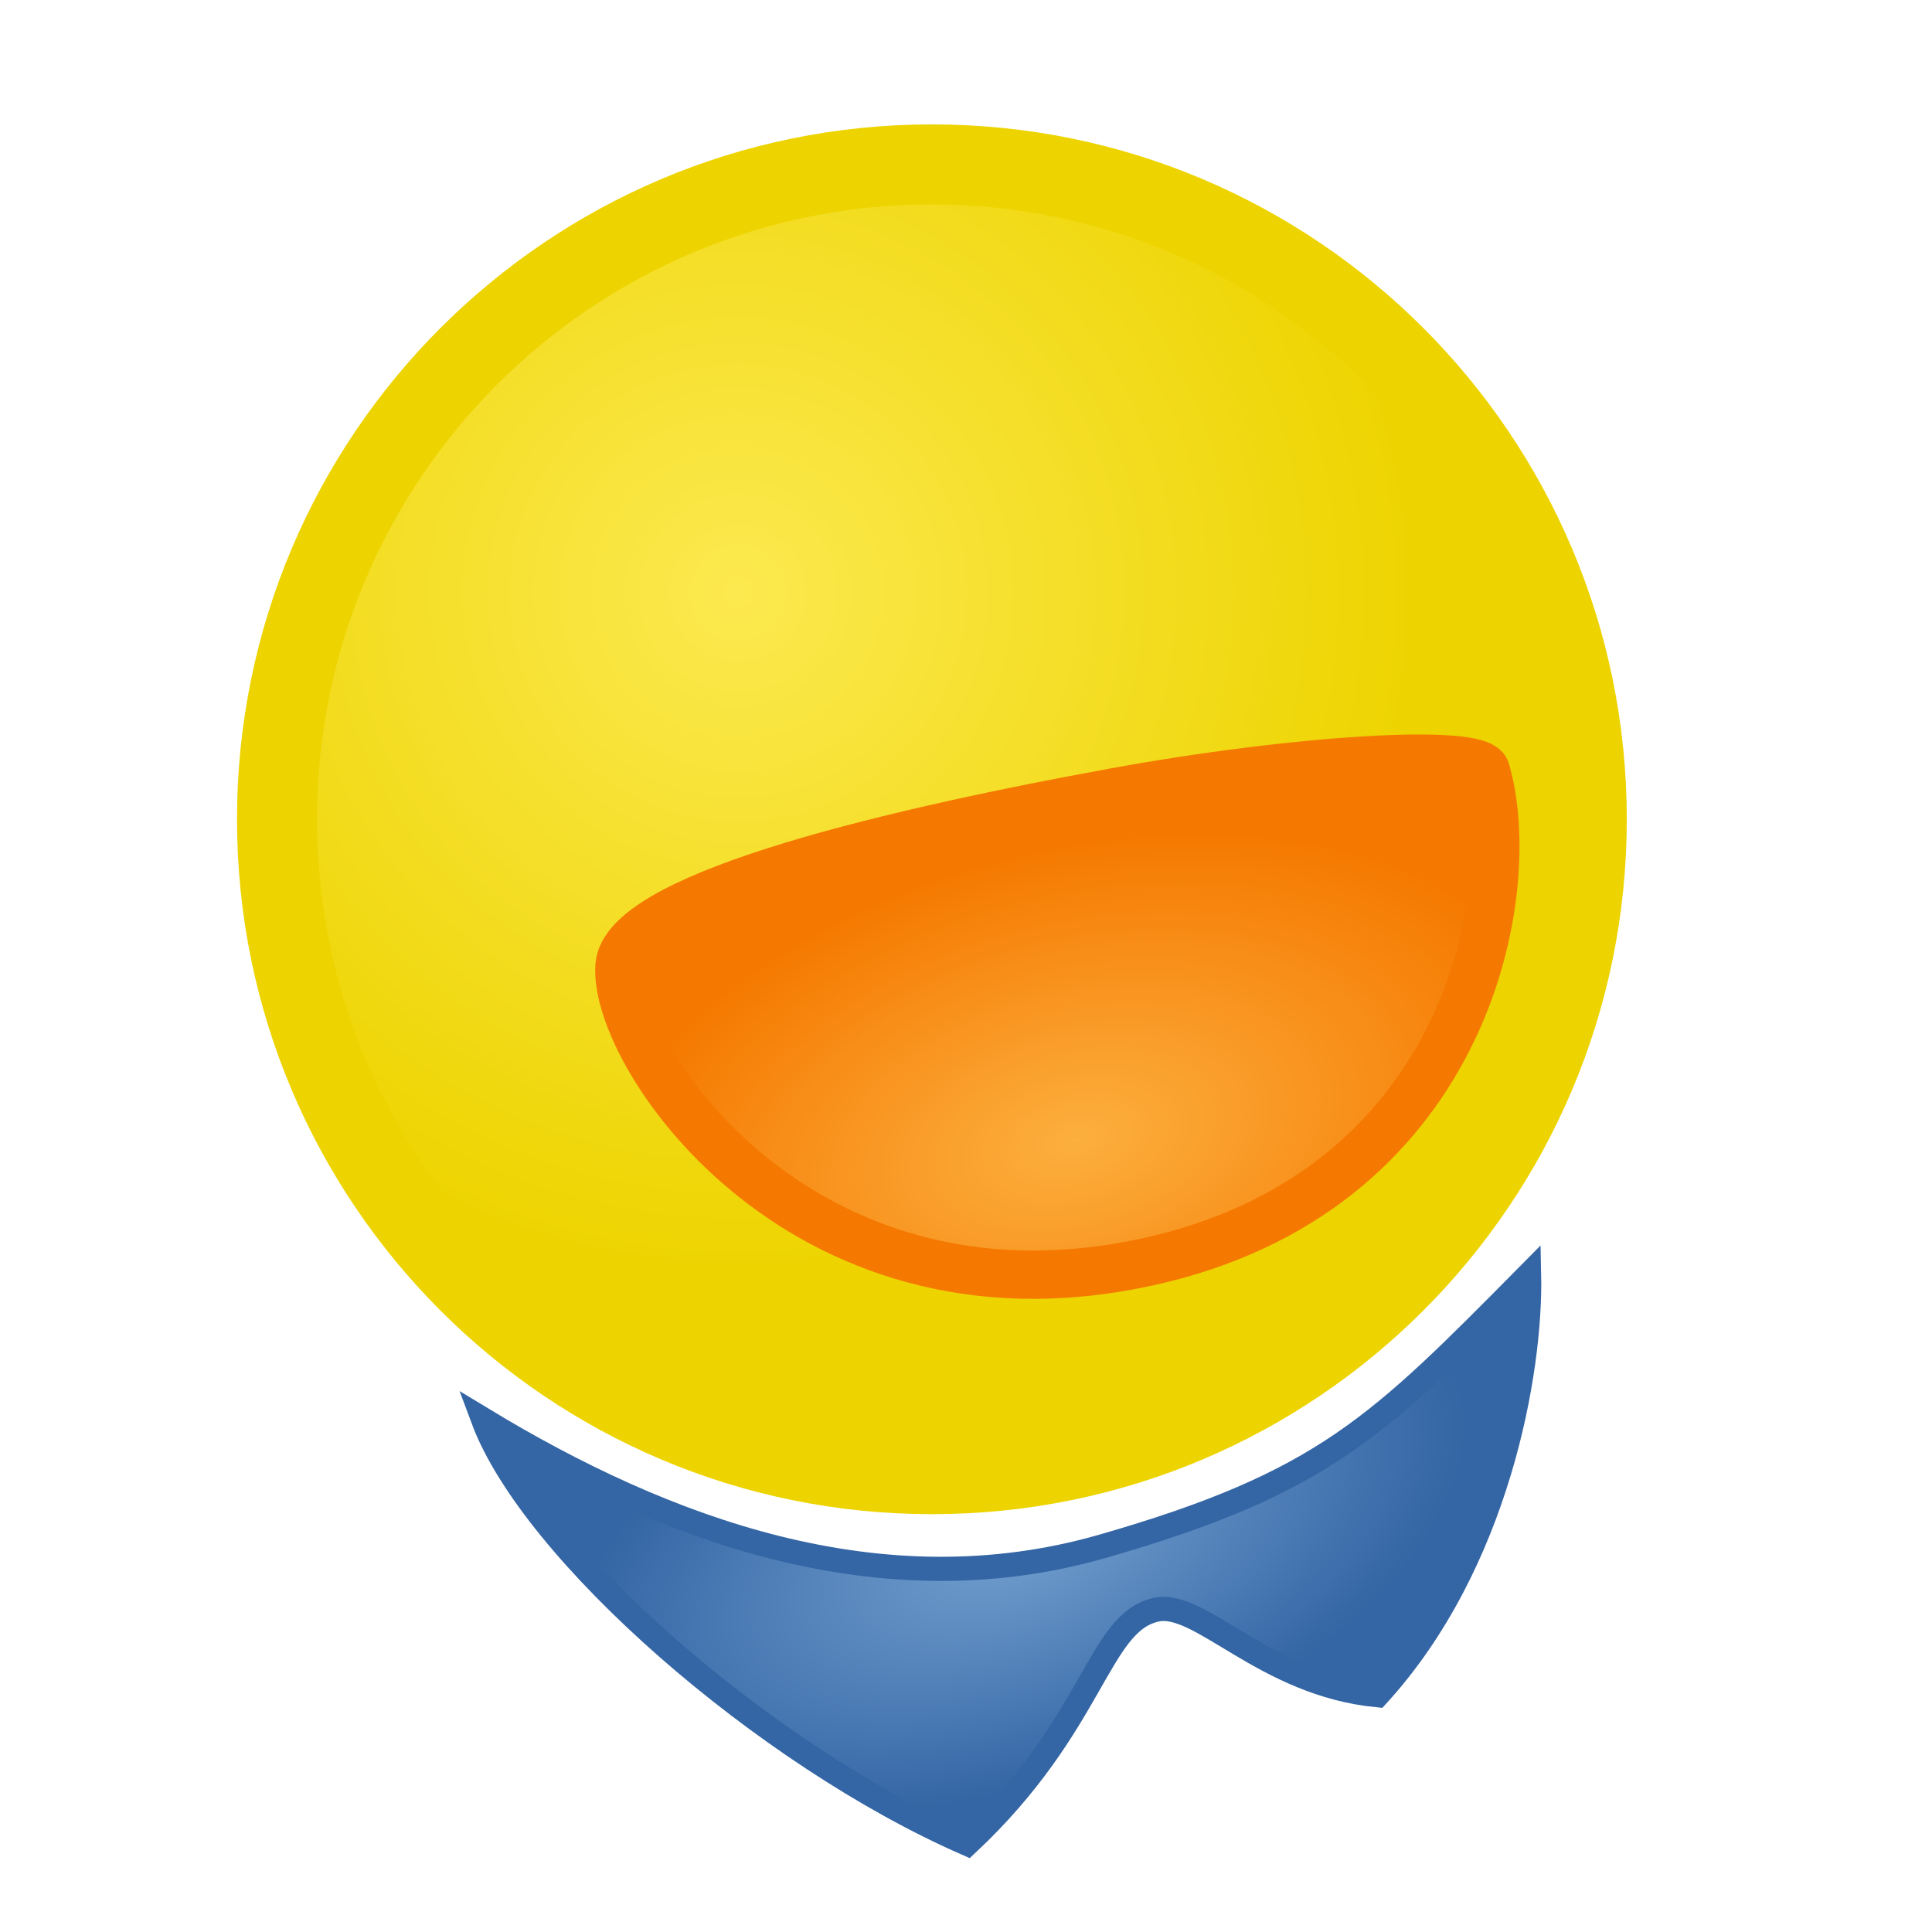
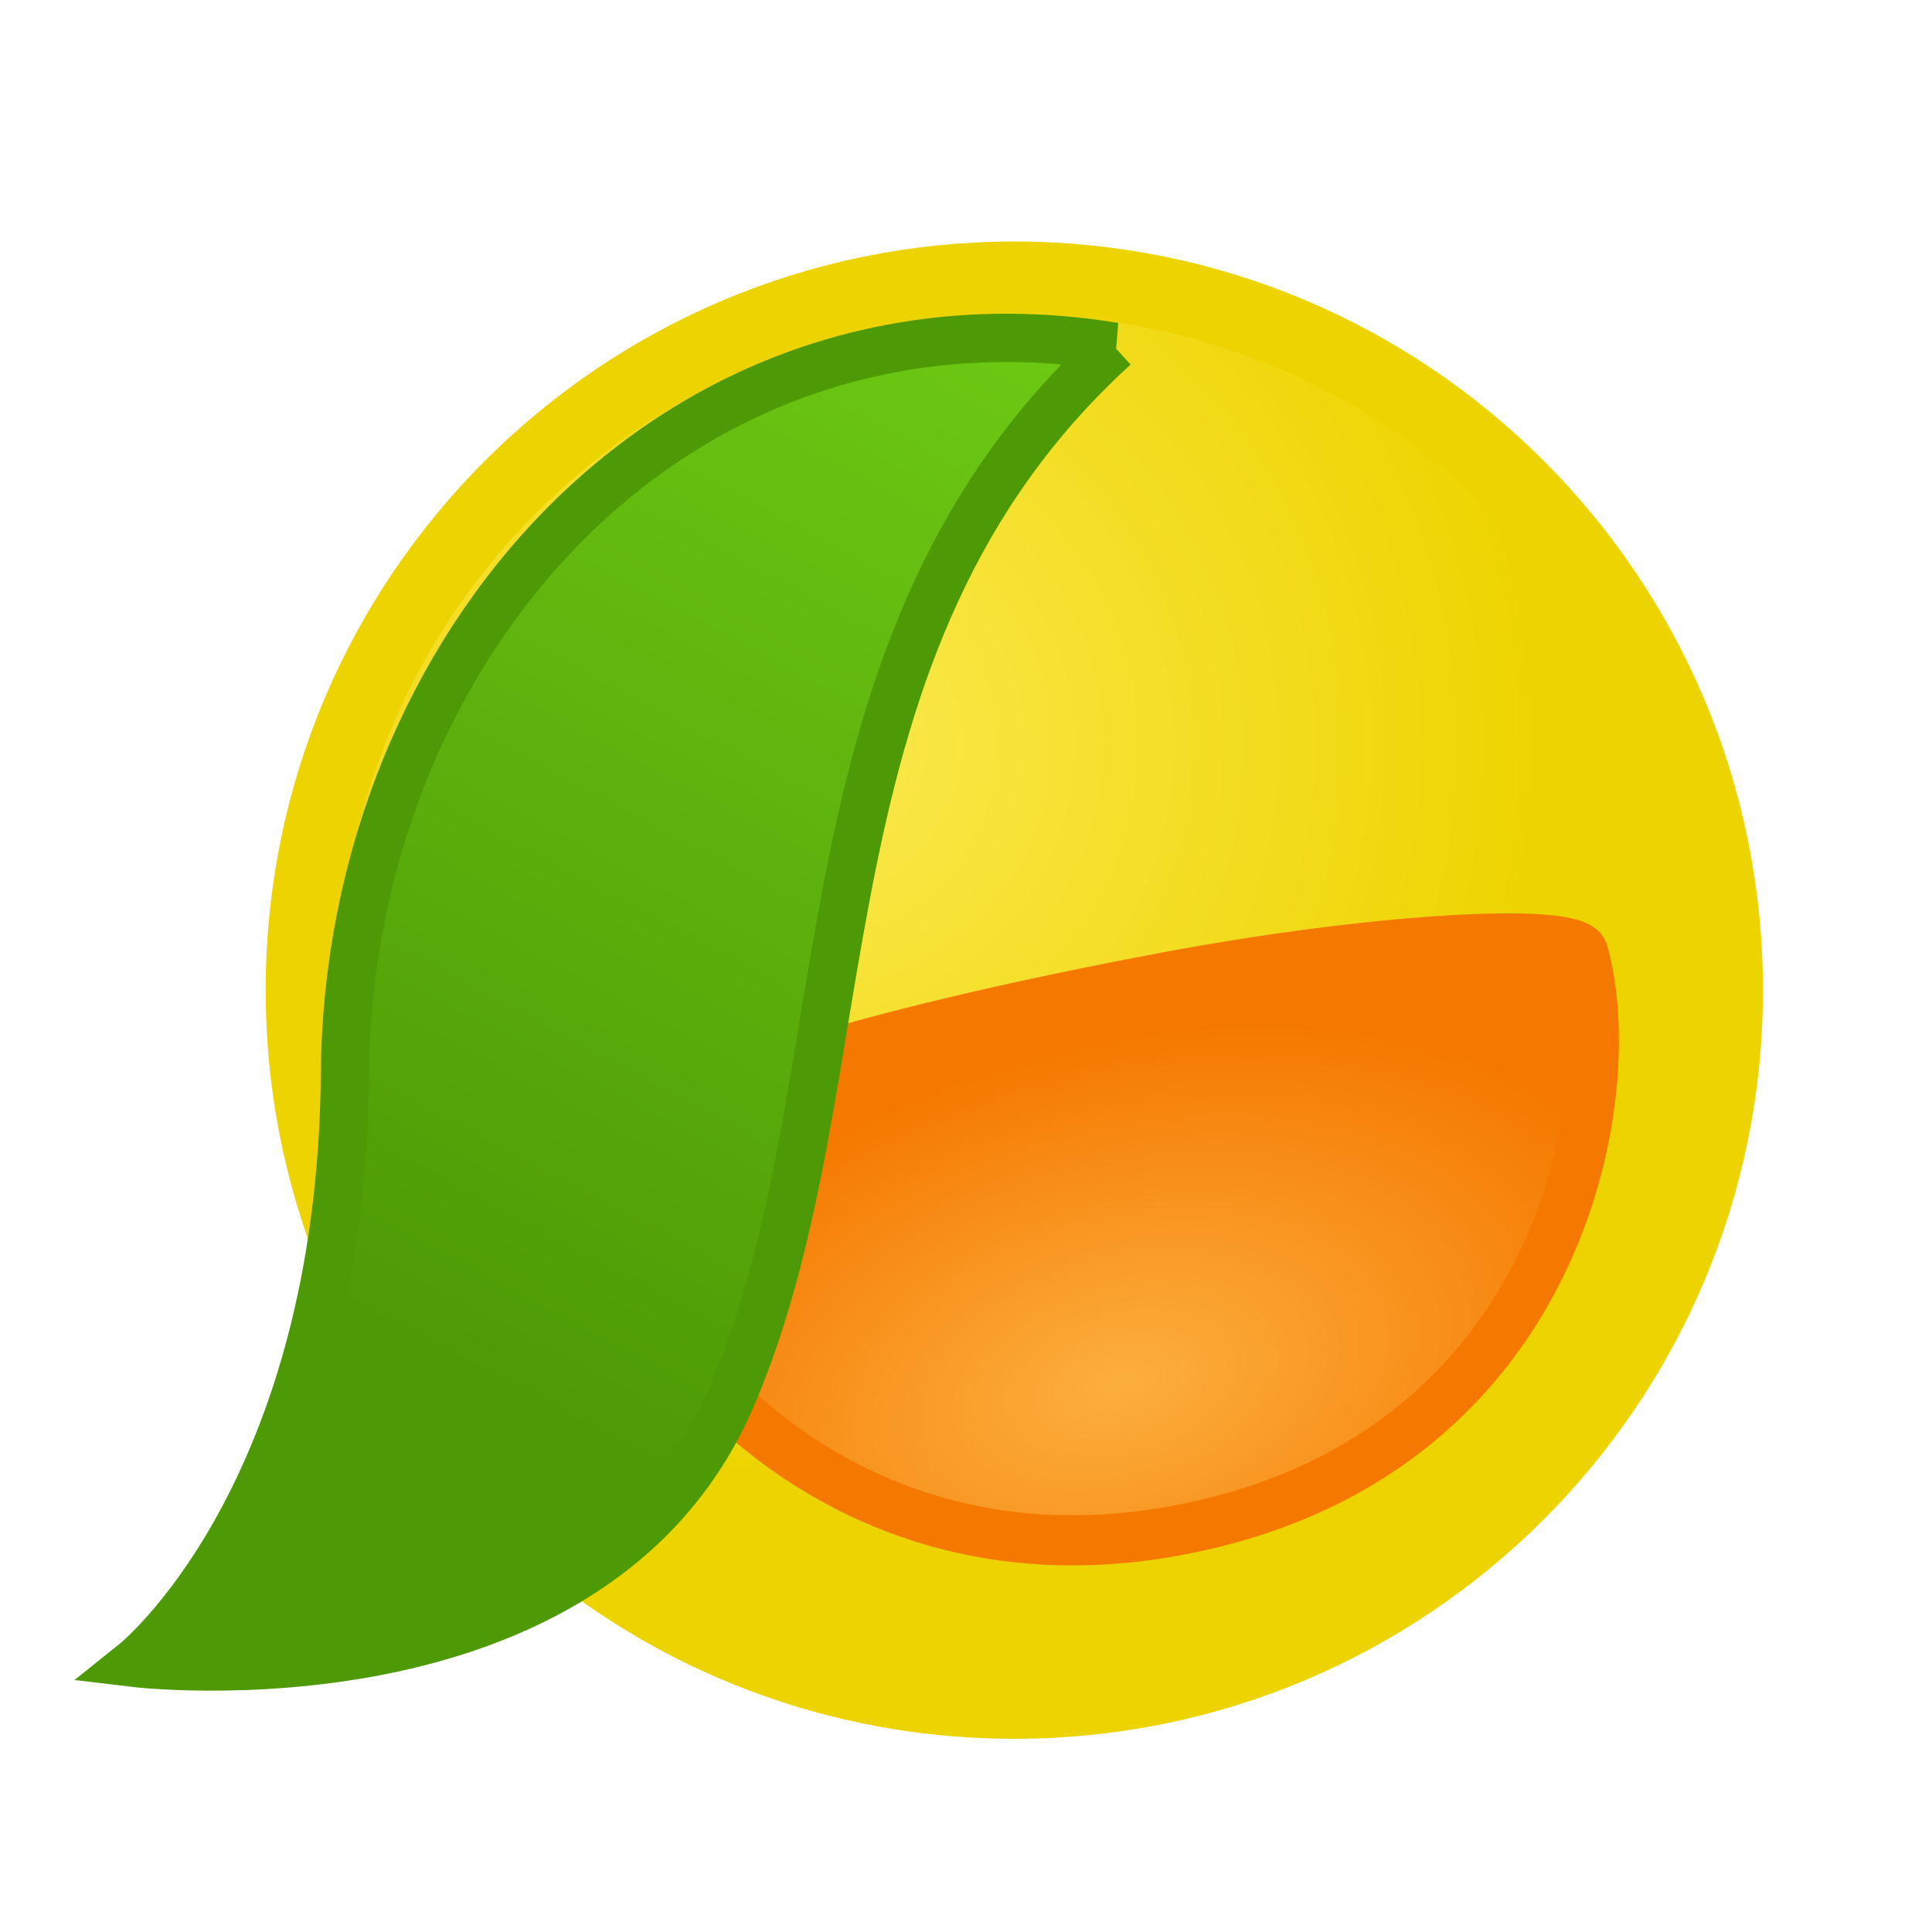
<svg xmlns="http://www.w3.org/2000/svg" xmlns:xlink="http://www.w3.org/1999/xlink" version="1.1" width="800" height="800" id="svg2">
  <defs id="defs4">
    <linearGradient id="linearGradient3604">
      <stop id="stop3606" style="stop-color:#4e9a06;stop-opacity:1" offset="0" />
      <stop id="stop3608" style="stop-color:#4e9a06;stop-opacity:0.533" offset="1" />
    </linearGradient>
    <linearGradient id="linearGradient3635">
      <stop id="stop3637" style="stop-color:#729fcf;stop-opacity:1" offset="0" />
      <stop id="stop3639" style="stop-color:#3465a4;stop-opacity:1" offset="1" />
    </linearGradient>
    <linearGradient id="linearGradient3625">
      <stop id="stop3627" style="stop-color:#fcaf3e;stop-opacity:1" offset="0" />
      <stop id="stop3629" style="stop-color:#f57900;stop-opacity:1" offset="1" />
    </linearGradient>
    <linearGradient id="linearGradient3592">
      <stop id="stop3594" style="stop-color:#fce94f;stop-opacity:1" offset="0" />
      <stop id="stop3596" style="stop-color:#edd400;stop-opacity:1" offset="1" />
    </linearGradient>
-     <radialGradient cx="344.462" cy="322.198" r="255.467" fx="344.462" fy="322.198" id="radialGradient3598" xlink:href="#linearGradient3592" gradientUnits="userSpaceOnUse" />
-     <radialGradient cx="445.38" cy="492.905" r="198.907" fx="445.38" fy="492.905" id="radialGradient3631" xlink:href="#linearGradient3625" gradientUnits="userSpaceOnUse" gradientTransform="matrix(1,-0.2539257,0.1488493,0.5861922,-73.3685,296.0568)" />
-     <radialGradient cx="401.441" cy="587.584" r="231.223" fx="401.441" fy="587.584" id="radialGradient3641" xlink:href="#linearGradient3635" gradientUnits="userSpaceOnUse" gradientTransform="matrix(0.7948342,-0.2842536,0.1438417,0.4022122,17.63582,516.1205)" />
+     <radialGradient cx="445.38" cy="492.905" r="198.907" fx="445.38" fy="492.905" id="radialGradient3631" xlink:href="#linearGradient3625" gradientUnits="userSpaceOnUse" gradientTransform="matrix(1.128195,-0.296174,0.167931,0.6837233,-121.3618,367.4918)" />
    <linearGradient x1="459.286" y1="627.143" x2="742.143" y2="627.143" id="linearGradient3610" xlink:href="#linearGradient3604" gradientUnits="userSpaceOnUse" gradientTransform="translate(-24.28571,12.85714)" />
    <linearGradient x1="459.286" y1="627.143" x2="742.143" y2="627.143" id="linearGradient3661" xlink:href="#linearGradient3604" gradientUnits="userSpaceOnUse" gradientTransform="translate(-24.28571,12.85714)" />
+     <radialGradient cx="401.441" cy="587.584" r="231.223" fx="401.441" fy="587.584" id="radialGradient3641-9" xlink:href="#linearGradient3635-6" gradientUnits="userSpaceOnUse" gradientTransform="matrix(0.7948342,-0.2842536,0.1438417,0.4022122,17.63582,516.1205)" />
+     <linearGradient id="linearGradient3635-6">
+       <stop id="stop3637-0" style="stop-color:#729fcf;stop-opacity:1" offset="0" />
+       <stop id="stop3639-6" style="stop-color:#3465a4;stop-opacity:1" offset="1" />
+     </linearGradient>
+     <radialGradient cx="344.462" cy="322.198" r="255.467" fx="344.462" fy="322.198" id="radialGradient3638" xlink:href="#linearGradient3592" gradientUnits="userSpaceOnUse" gradientTransform="matrix(1.201223,0,0,1.201223,-81.1418,173.4036)" />
+     <radialGradient cx="31.458" cy="1020.11" r="22.5" fx="31.458" fy="1020.11" id="radialGradient3659" xlink:href="#linearGradient3653" gradientUnits="userSpaceOnUse" gradientTransform="matrix(0.3954215,0.6722166,-0.5824045,0.3425931,609.1688,652.5615)" />
+     <linearGradient id="linearGradient3653">
+       <stop id="stop3655" style="stop-color:#73d216;stop-opacity:1" offset="0" />
+       <stop id="stop3657" style="stop-color:#4e9a06;stop-opacity:1" offset="1" />
+     </linearGradient>
+     <linearGradient x1="445.714" y1="287.17" x2="168.999" y2="808.113" id="linearGradient3674" xlink:href="#linearGradient3653" gradientUnits="userSpaceOnUse" gradientTransform="translate(25.71429,-238.0765)" />
  </defs>
-   <g transform="translate(0,-252.3622)" id="layer1">
-     <path d="m 662.66,407.051 a 245.467,245.467 0 1 1 -490.934,0 245.467,245.467 0 1 1 490.934,0 z" transform="matrix(1.104712,0,0,1.104712,-74.99999,141.9369)" id="path2818" style="fill:url(#radialGradient3598);fill-opacity:1;stroke:#edd400;stroke-width:30;stroke-miterlimit:4;stroke-opacity:1;stroke-dasharray:none" />
+   <g transform="translate(0,-252.3622)" id="layer1" style="display:inline">
+     <path d="m 714.861,662.362 c 0,162.847 -132.014,294.861 -294.861,294.861 -66.282,0 -127.455,-21.87 -176.699,-58.787 -28.047,-21.026 -52.223,-46.934 -71.269,-76.463 -29.673,-46.004 -46.893,-100.797 -46.893,-159.611 0,-162.847 132.014,-294.861 294.861,-294.861 162.847,0 294.861,132.014 294.861,294.861 z" id="path2818" style="fill:url(#radialGradient3638);fill-opacity:1;stroke:#edd400;stroke-width:30.279;stroke-miterlimit:4;stroke-opacity:1" />
  </g>
  <g id="layer2">
-     <path d="m 256.534,399.861 c -2.966,37.395 77.409,157.439 224.669,121.248 127.043,-31.222 148.636,-152.466 134.009,-202.1 -2.72,-9.23 -77.784,-4.87 -154.391,9.164 -104.264,19.1 -202.114,44.295 -204.287,71.688 z" id="path3600" style="fill:url(#radialGradient3631);fill-opacity:1;stroke:#f57900;stroke-width:20;stroke-linecap:butt;stroke-linejoin:miter;stroke-miterlimit:4;stroke-opacity:1;stroke-dasharray:none" />
-     <path d="m 200.01,587.746 c 75.119,45.508 164.591,78.982 256.579,52.528 91.988,-26.454 114.386,-49.78 176.582,-112.647 0.894,40.043 -12.959,119.808 -62.773,174.338 -46.858,-4.556 -73.305,-39.359 -91.586,-35.427 -24.251,5.215 -25.545,47.566 -78.276,96.977 C 316.397,726.727 220.416,642.441 200.01,587.746 z" id="path3633" style="fill:url(#radialGradient3641);fill-opacity:1;stroke:#3465a4;stroke-width:10;stroke-linecap:butt;stroke-linejoin:miter;stroke-miterlimit:4;stroke-opacity:1;stroke-dasharray:none" />
+     <path d="m 250.833,488.567 c -3.346,43.617 87.332,183.634 253.47,141.422 143.33,-36.417 167.691,-177.833 151.188,-235.725 -3.069,-10.765 -87.755,-5.68 -174.183,10.688 -117.631,22.278 -228.024,51.665 -230.476,83.615 z" id="path3600" style="fill:url(#radialGradient3631);fill-opacity:1;stroke:#f57900;stroke-width:20.761;stroke-linecap:butt;stroke-linejoin:miter;stroke-miterlimit:4;stroke-opacity:1;stroke-dasharray:none" />
+     <path d="M 461.429,143.571 C 278.571,113.929 144.286,268.571 142.857,444.286 141.429,620 55.714,688.571 55.714,688.571 c 0,0 190,22.857 247.143,-110 57.143,-132.857 23.571,-312.143 158.571,-435 z" id="path3609" style="fill:url(#linearGradient3674);fill-opacity:1;stroke:#4e9a06;stroke-width:20;stroke-linecap:butt;stroke-linejoin:miter;stroke-miterlimit:4;stroke-opacity:1;stroke-dasharray:none;display:inline" />
  </g>
</svg>
